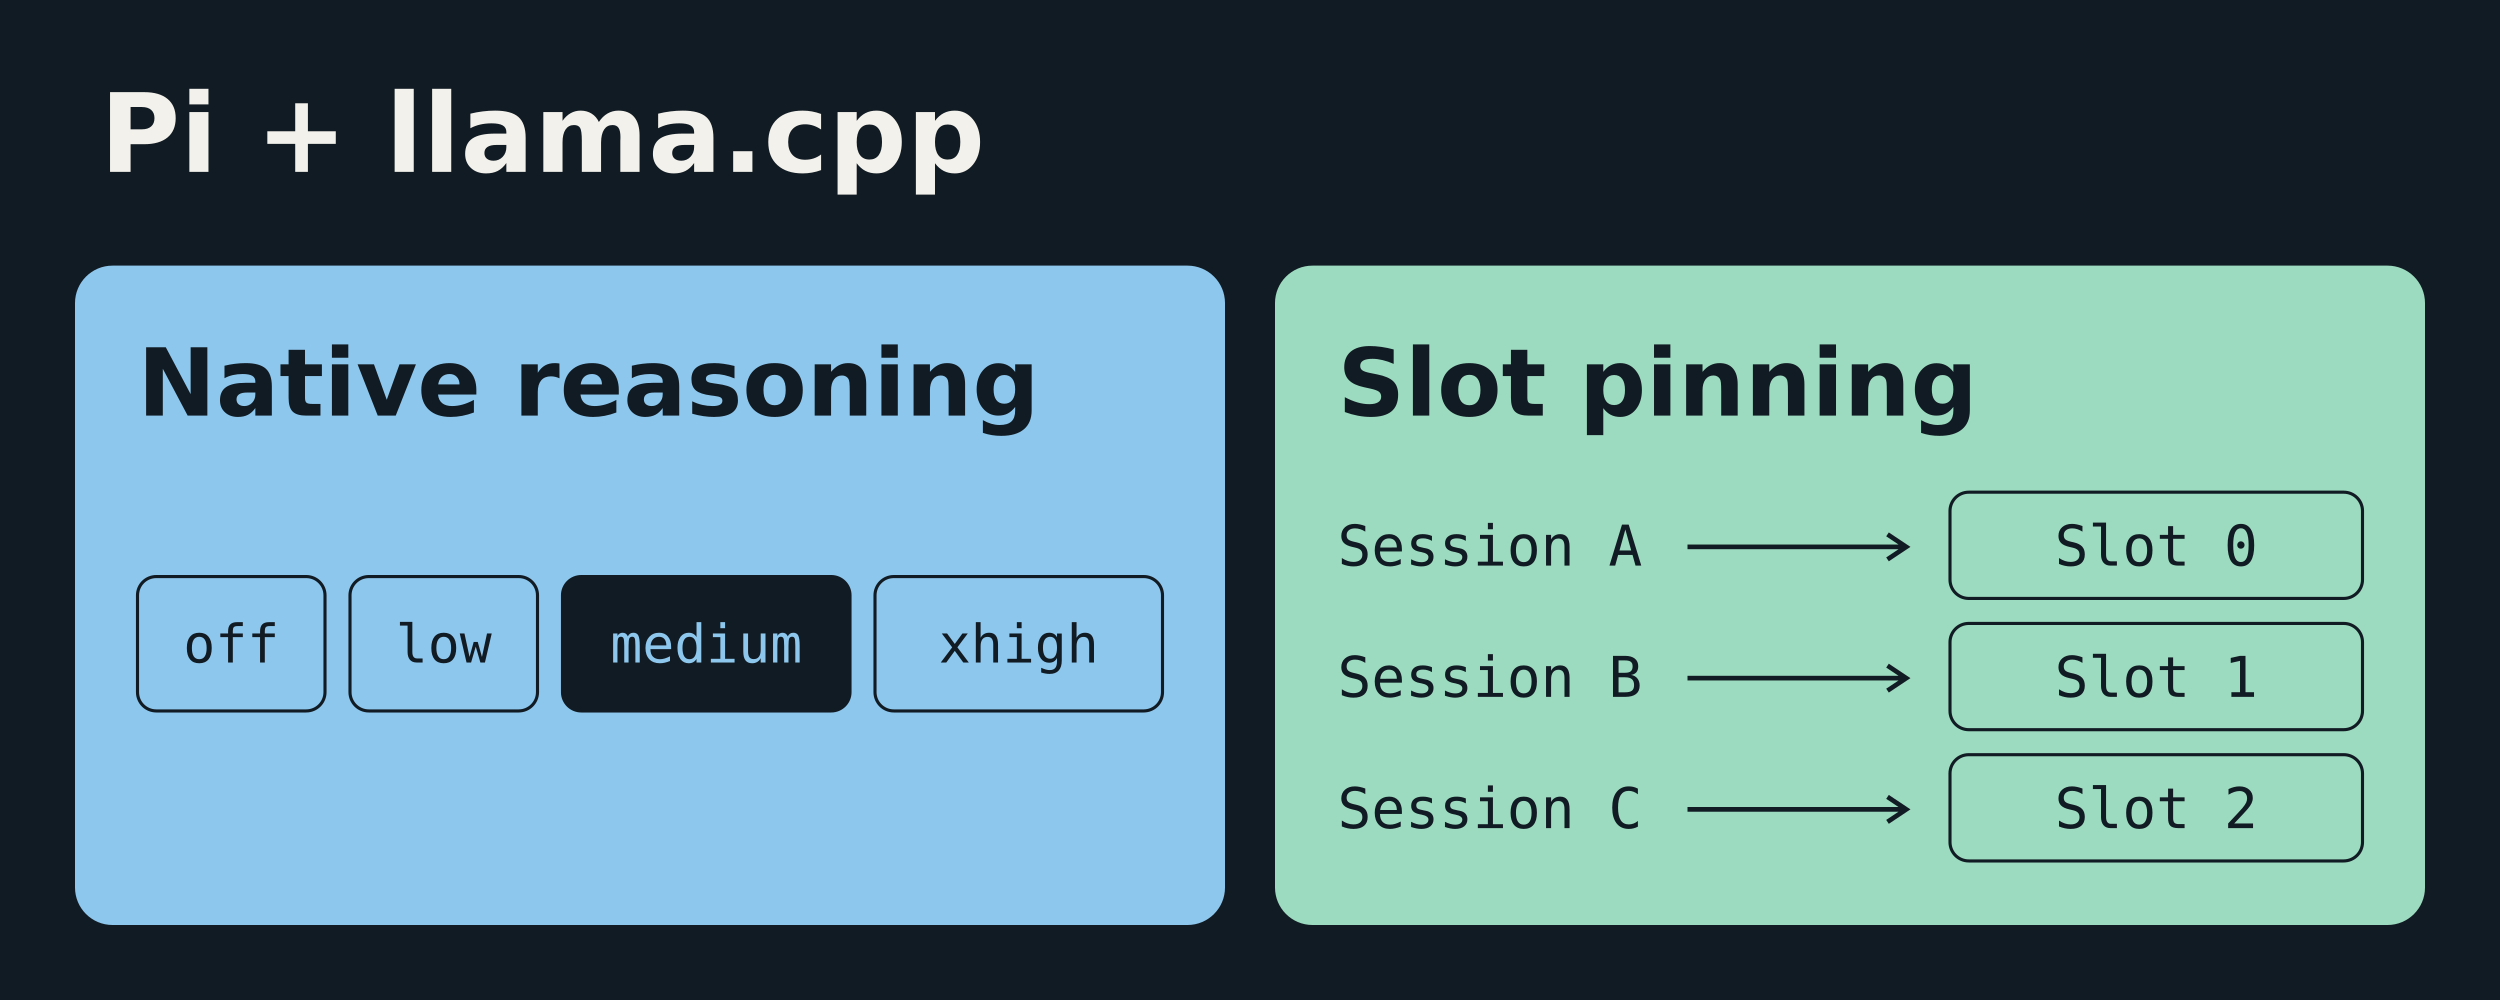
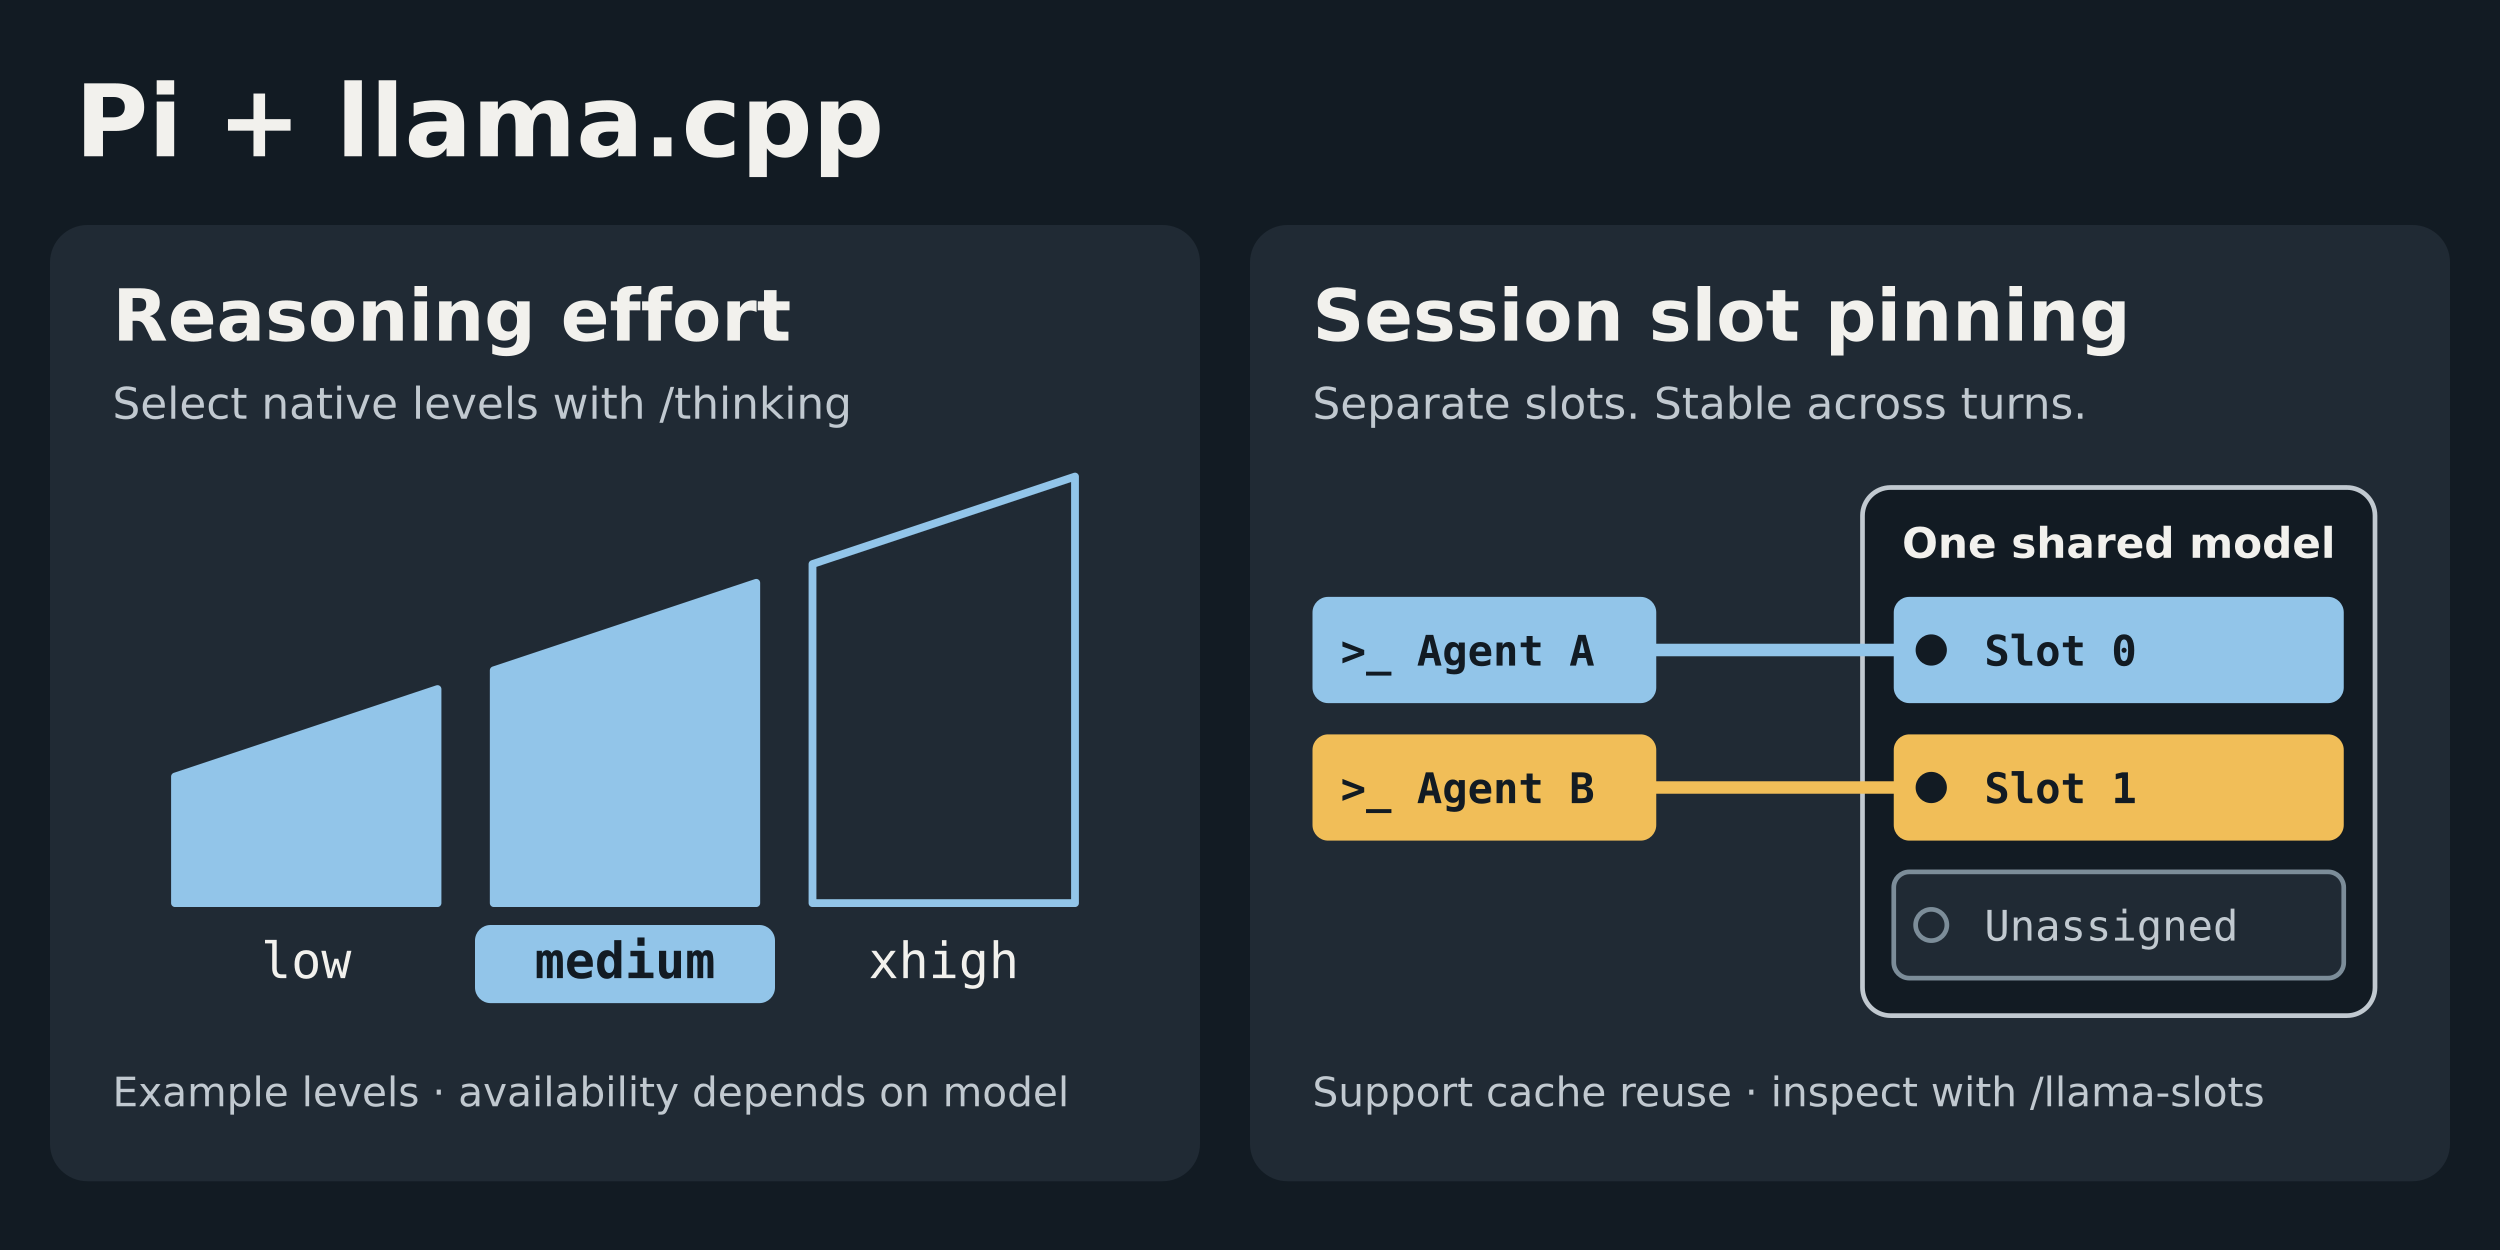
- <svg xmlns="http://www.w3.org/2000/svg" width="1600" height="640" viewBox="0 0 1600 640">
-   <rect width="1600" height="640" fill="#111b23" />
-   <g font-family="DejaVu Sans, sans-serif" fill="#111b23">
-     <text x="64" y="110" font-size="70" font-weight="bold" fill="#f3f1eb">Pi + llama.cpp</text>
-     <rect x="48" y="170" width="736" height="422" rx="24" fill="#8ec7ed" />
-     <rect x="816" y="170" width="736" height="422" rx="24" fill="#9ddbc0" />
-     <g font-size="60" font-weight="bold">
-       <text x="88" y="266">Native reasoning</text>
-       <text x="856" y="266">Slot pinning</text>
+ <svg xmlns="http://www.w3.org/2000/svg" width="1600" height="800" viewBox="0 0 1600 800">
+   <rect width="1600" height="800" fill="#121B23" />
+   <g font-family="DejaVu Sans, sans-serif" fill="#F2F1ED">
+     <text x="48" y="100" font-size="64" font-weight="bold">Pi + llama.cpp</text>
+     <rect x="32" y="144" width="736" height="612" rx="24" fill="#202A34" />
+     <rect x="800" y="144" width="768" height="612" rx="24" fill="#202A34" />
+     <g font-size="46" font-weight="bold">
+       <text x="72" y="218">Reasoning effort</text>
+       <text x="840" y="218">Session slot pinning</text>
    </g>
-     <g font-family="DejaVu Sans Mono, monospace" font-size="34" text-anchor="middle">
-       <g fill="none" stroke="#111b23" stroke-width="2">
-         <rect x="88" y="369" width="120" height="86" rx="12" />
-         <rect x="224" y="369" width="120" height="86" rx="12" />
-         <rect x="360" y="369" width="184" height="86" rx="12" fill="#111b23" />
-         <rect x="560" y="369" width="184" height="86" rx="12" />
-       </g>
-       <text x="148" y="424">off</text>
-       <text x="284" y="424">low</text>
-       <text x="452" y="424" fill="#8ec7ed">medium</text>
-       <text x="652" y="424">xhigh</text>
+     <g font-size="28" fill="#C1C9D0">
+       <text x="72" y="268">Select native levels with /thinking</text>
+       <text x="840" y="268">Separate slots. Stable across turns.</text>
    </g>
-     <g font-family="DejaVu Sans Mono, monospace" font-size="36">
-       <text x="856" y="362">Session A</text>
-       <text x="856" y="446">Session B</text>
-       <text x="856" y="530">Session C</text>
-       <path d="M1080 350 H1220 M1208 342 L1220 350 L1208 358 M1080 434 H1220 M1208 426 L1220 434 L1208 442 M1080 518 H1220 M1208 510 L1220 518 L1208 526" fill="none" stroke="#111b23" stroke-width="3" />
-       <g fill="none" stroke="#111b23" stroke-width="2">
-         <rect x="1248" y="315" width="264" height="68" rx="12" />
-         <rect x="1248" y="399" width="264" height="68" rx="12" />
-         <rect x="1248" y="483" width="264" height="68" rx="12" />
-       </g>
-       <g text-anchor="middle">
-         <text x="1380" y="362">Slot 0</text>
-         <text x="1380" y="446">Slot 1</text>
-         <text x="1380" y="530">Slot 2</text>
-       </g>
+     <g stroke="#92C5E9" stroke-width="5" stroke-linejoin="round">
+       <path d="M112 497 L280 441 V578 H112 Z" fill="#92C5E9" />
+       <path d="M316 429 L484 373 V578 H316 Z" fill="#92C5E9" />
+       <path d="M520 361 L688 305 V578 H520 Z" fill="none" />
    </g>
+     <g font-family="DejaVu Sans Mono, monospace" font-size="32" text-anchor="middle">
+       <text x="196" y="626">low</text>
+       <rect x="304" y="592" width="192" height="50" rx="10" fill="#92C5E9" />
+       <text x="400" y="626" fill="#121B23" font-weight="bold">medium</text>
+       <text x="604" y="626">xhigh</text>
+     </g>
+     <text x="72" y="708" font-size="26" fill="#C1C9D0">Example levels · availability depends on model</text>
+     <rect x="1192" y="312" width="328" height="338" rx="18" fill="#121B23" stroke="#C1C9D0" stroke-width="3" />
+     <text x="1356" y="357" text-anchor="middle" font-size="27" font-weight="bold">One shared model</text>
+     <rect x="1212" y="382" width="288" height="68" rx="10" fill="#92C5E9" />
+     <rect x="1212" y="470" width="288" height="68" rx="10" fill="#F1BE58" />
+     <rect x="1212" y="558" width="288" height="68" rx="10" fill="#202A34" stroke="#7C8D99" stroke-width="3" />
+     <g fill="none" stroke-width="8" stroke-linecap="round">
+       <path d="M1060 416 H1236" stroke="#92C5E9" />
+       <path d="M1060 504 H1236" stroke="#F1BE58" />
+     </g>
+     <rect x="840" y="382" width="220" height="68" rx="10" fill="#92C5E9" />
+     <rect x="840" y="470" width="220" height="68" rx="10" fill="#F1BE58" />
+     <g font-family="DejaVu Sans Mono, monospace" font-size="27" font-weight="bold" fill="#121B23">
+       <text x="858" y="426">&gt;_ Agent A</text>
+       <text x="858" y="514">&gt;_ Agent B</text>
+       <text x="1270" y="426">Slot 0</text>
+       <text x="1270" y="514">Slot 1</text>
+     </g>
+     <circle cx="1236" cy="416" r="10" fill="#121B23" />
+     <circle cx="1236" cy="504" r="10" fill="#121B23" />
+     <circle cx="1236" cy="592" r="10" fill="none" stroke="#7C8D99" stroke-width="3" />
+     <text x="1270" y="602" font-family="DejaVu Sans Mono, monospace" font-size="27" fill="#C1C9D0">Unassigned</text>
+     <text x="840" y="708" font-size="26" fill="#C1C9D0">Support cache reuse · inspect with /llama-slots</text>
  </g>
</svg>
